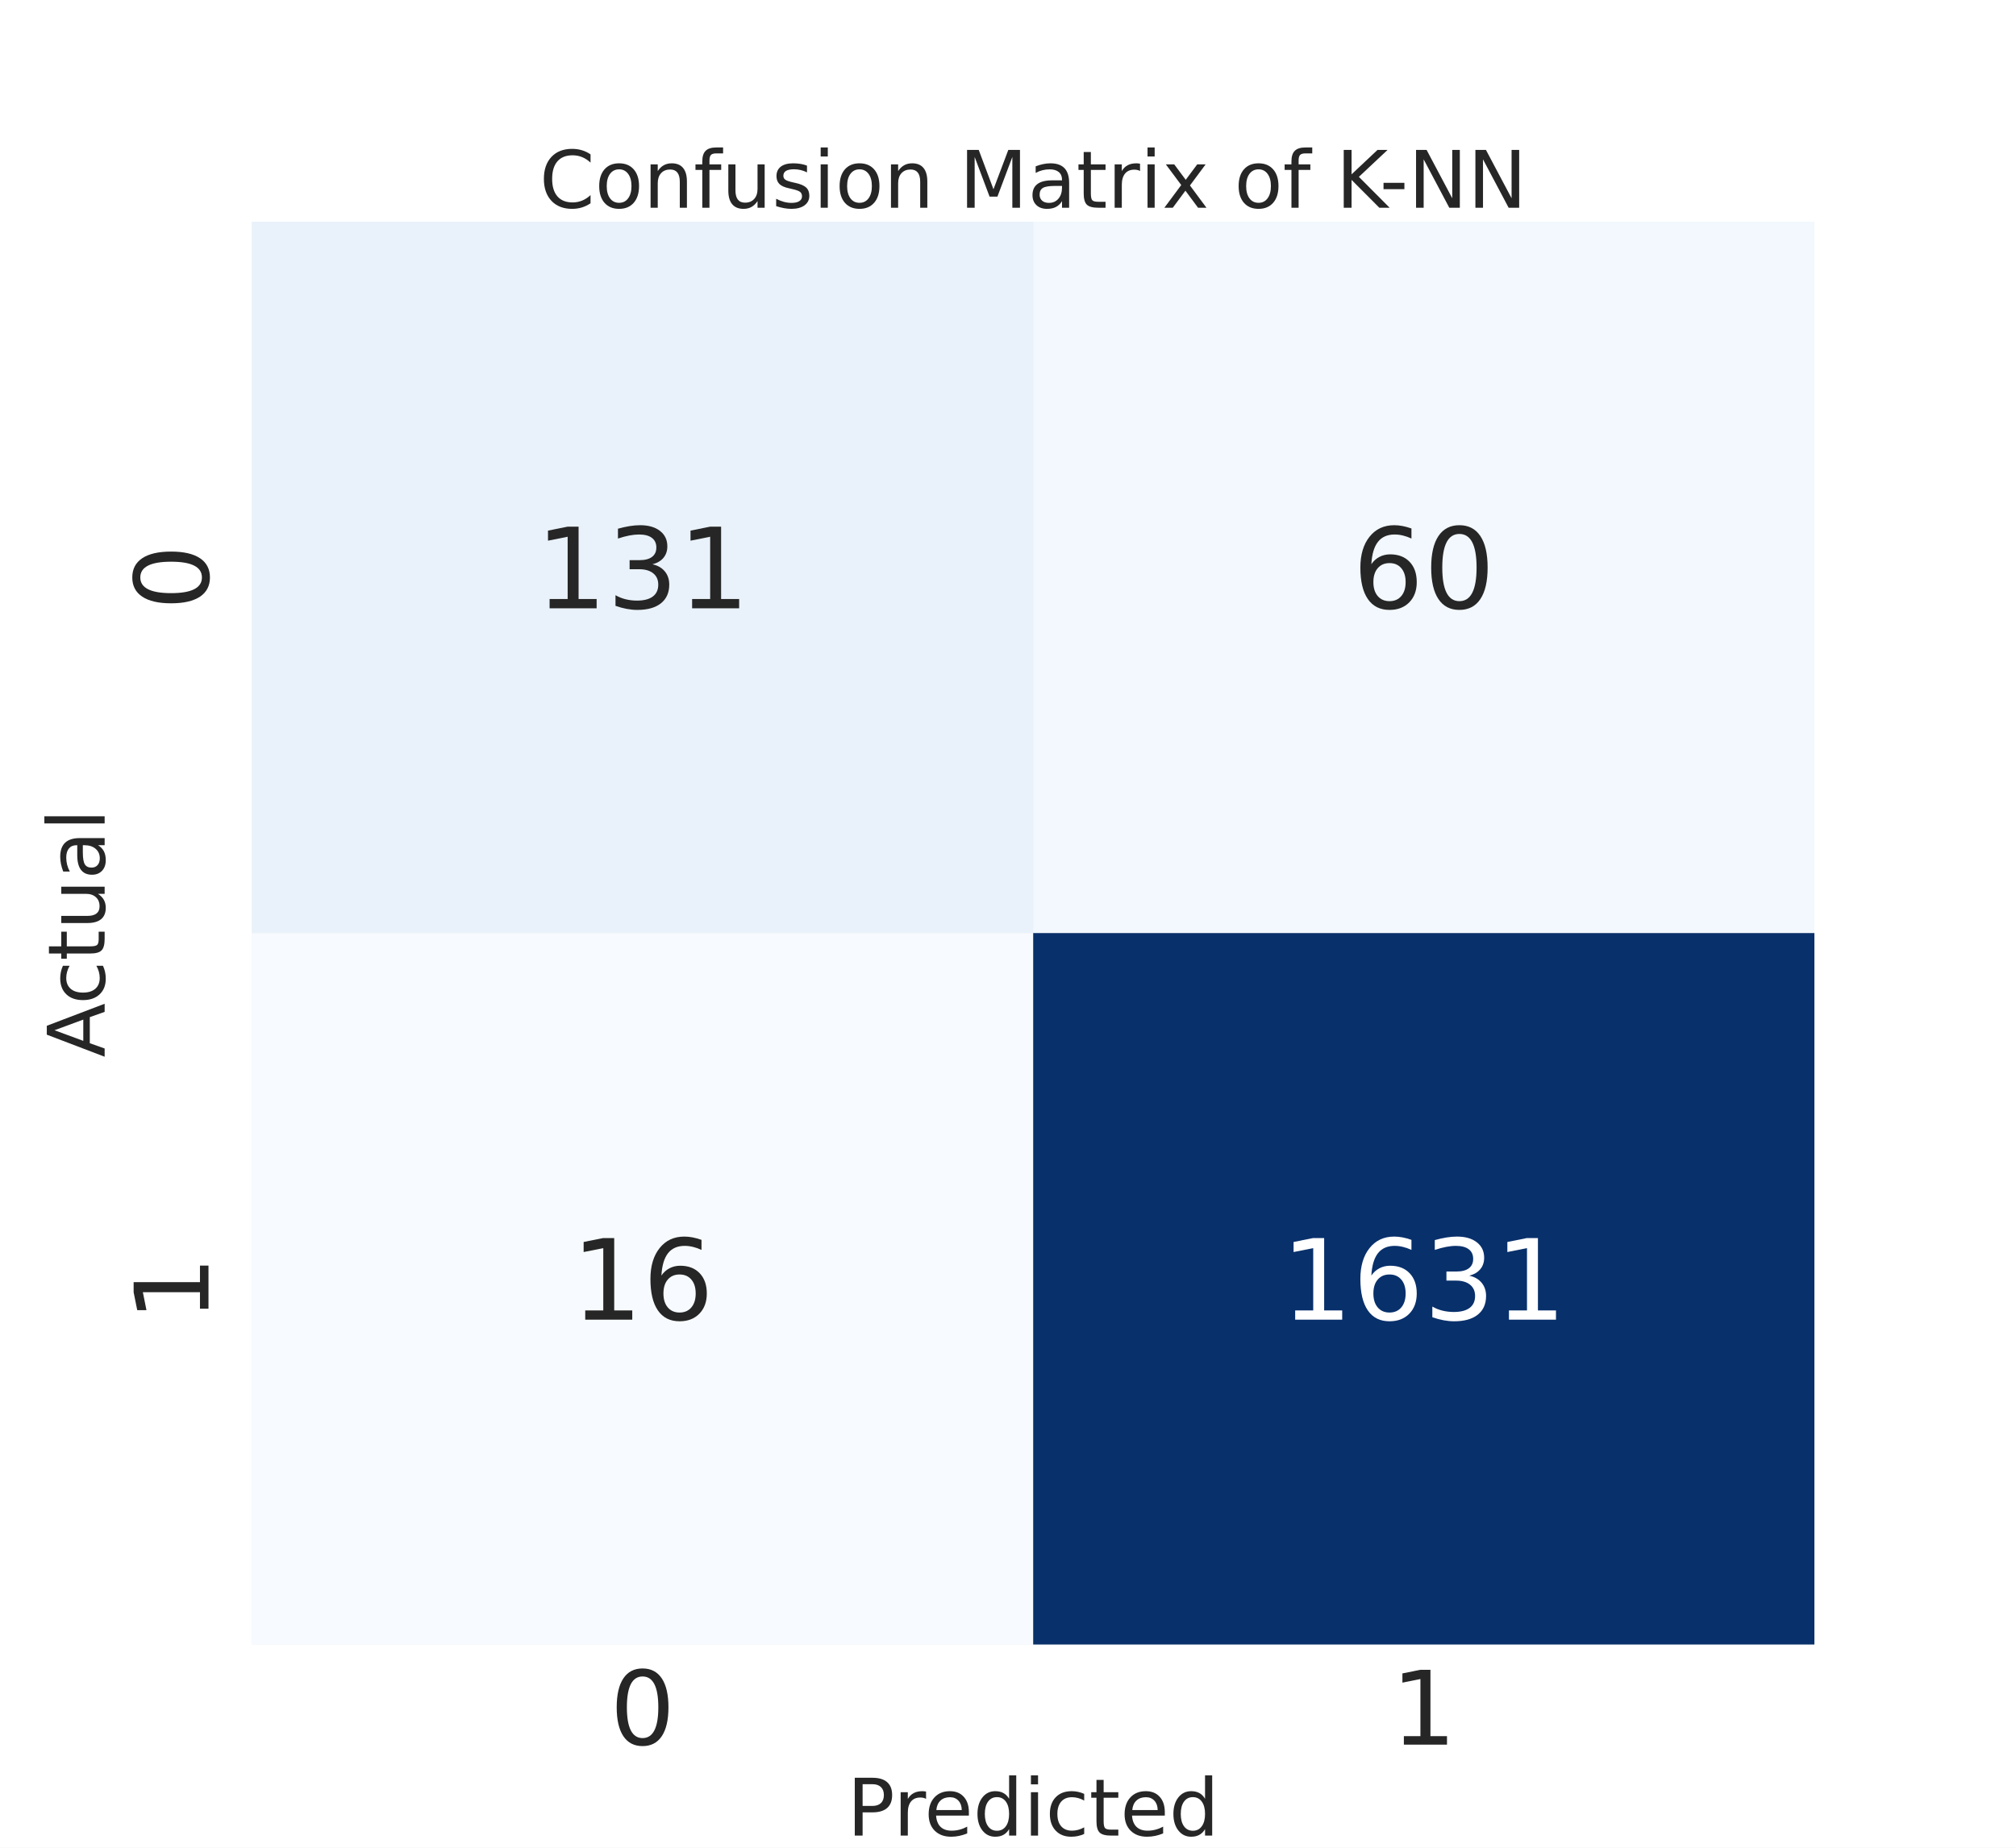
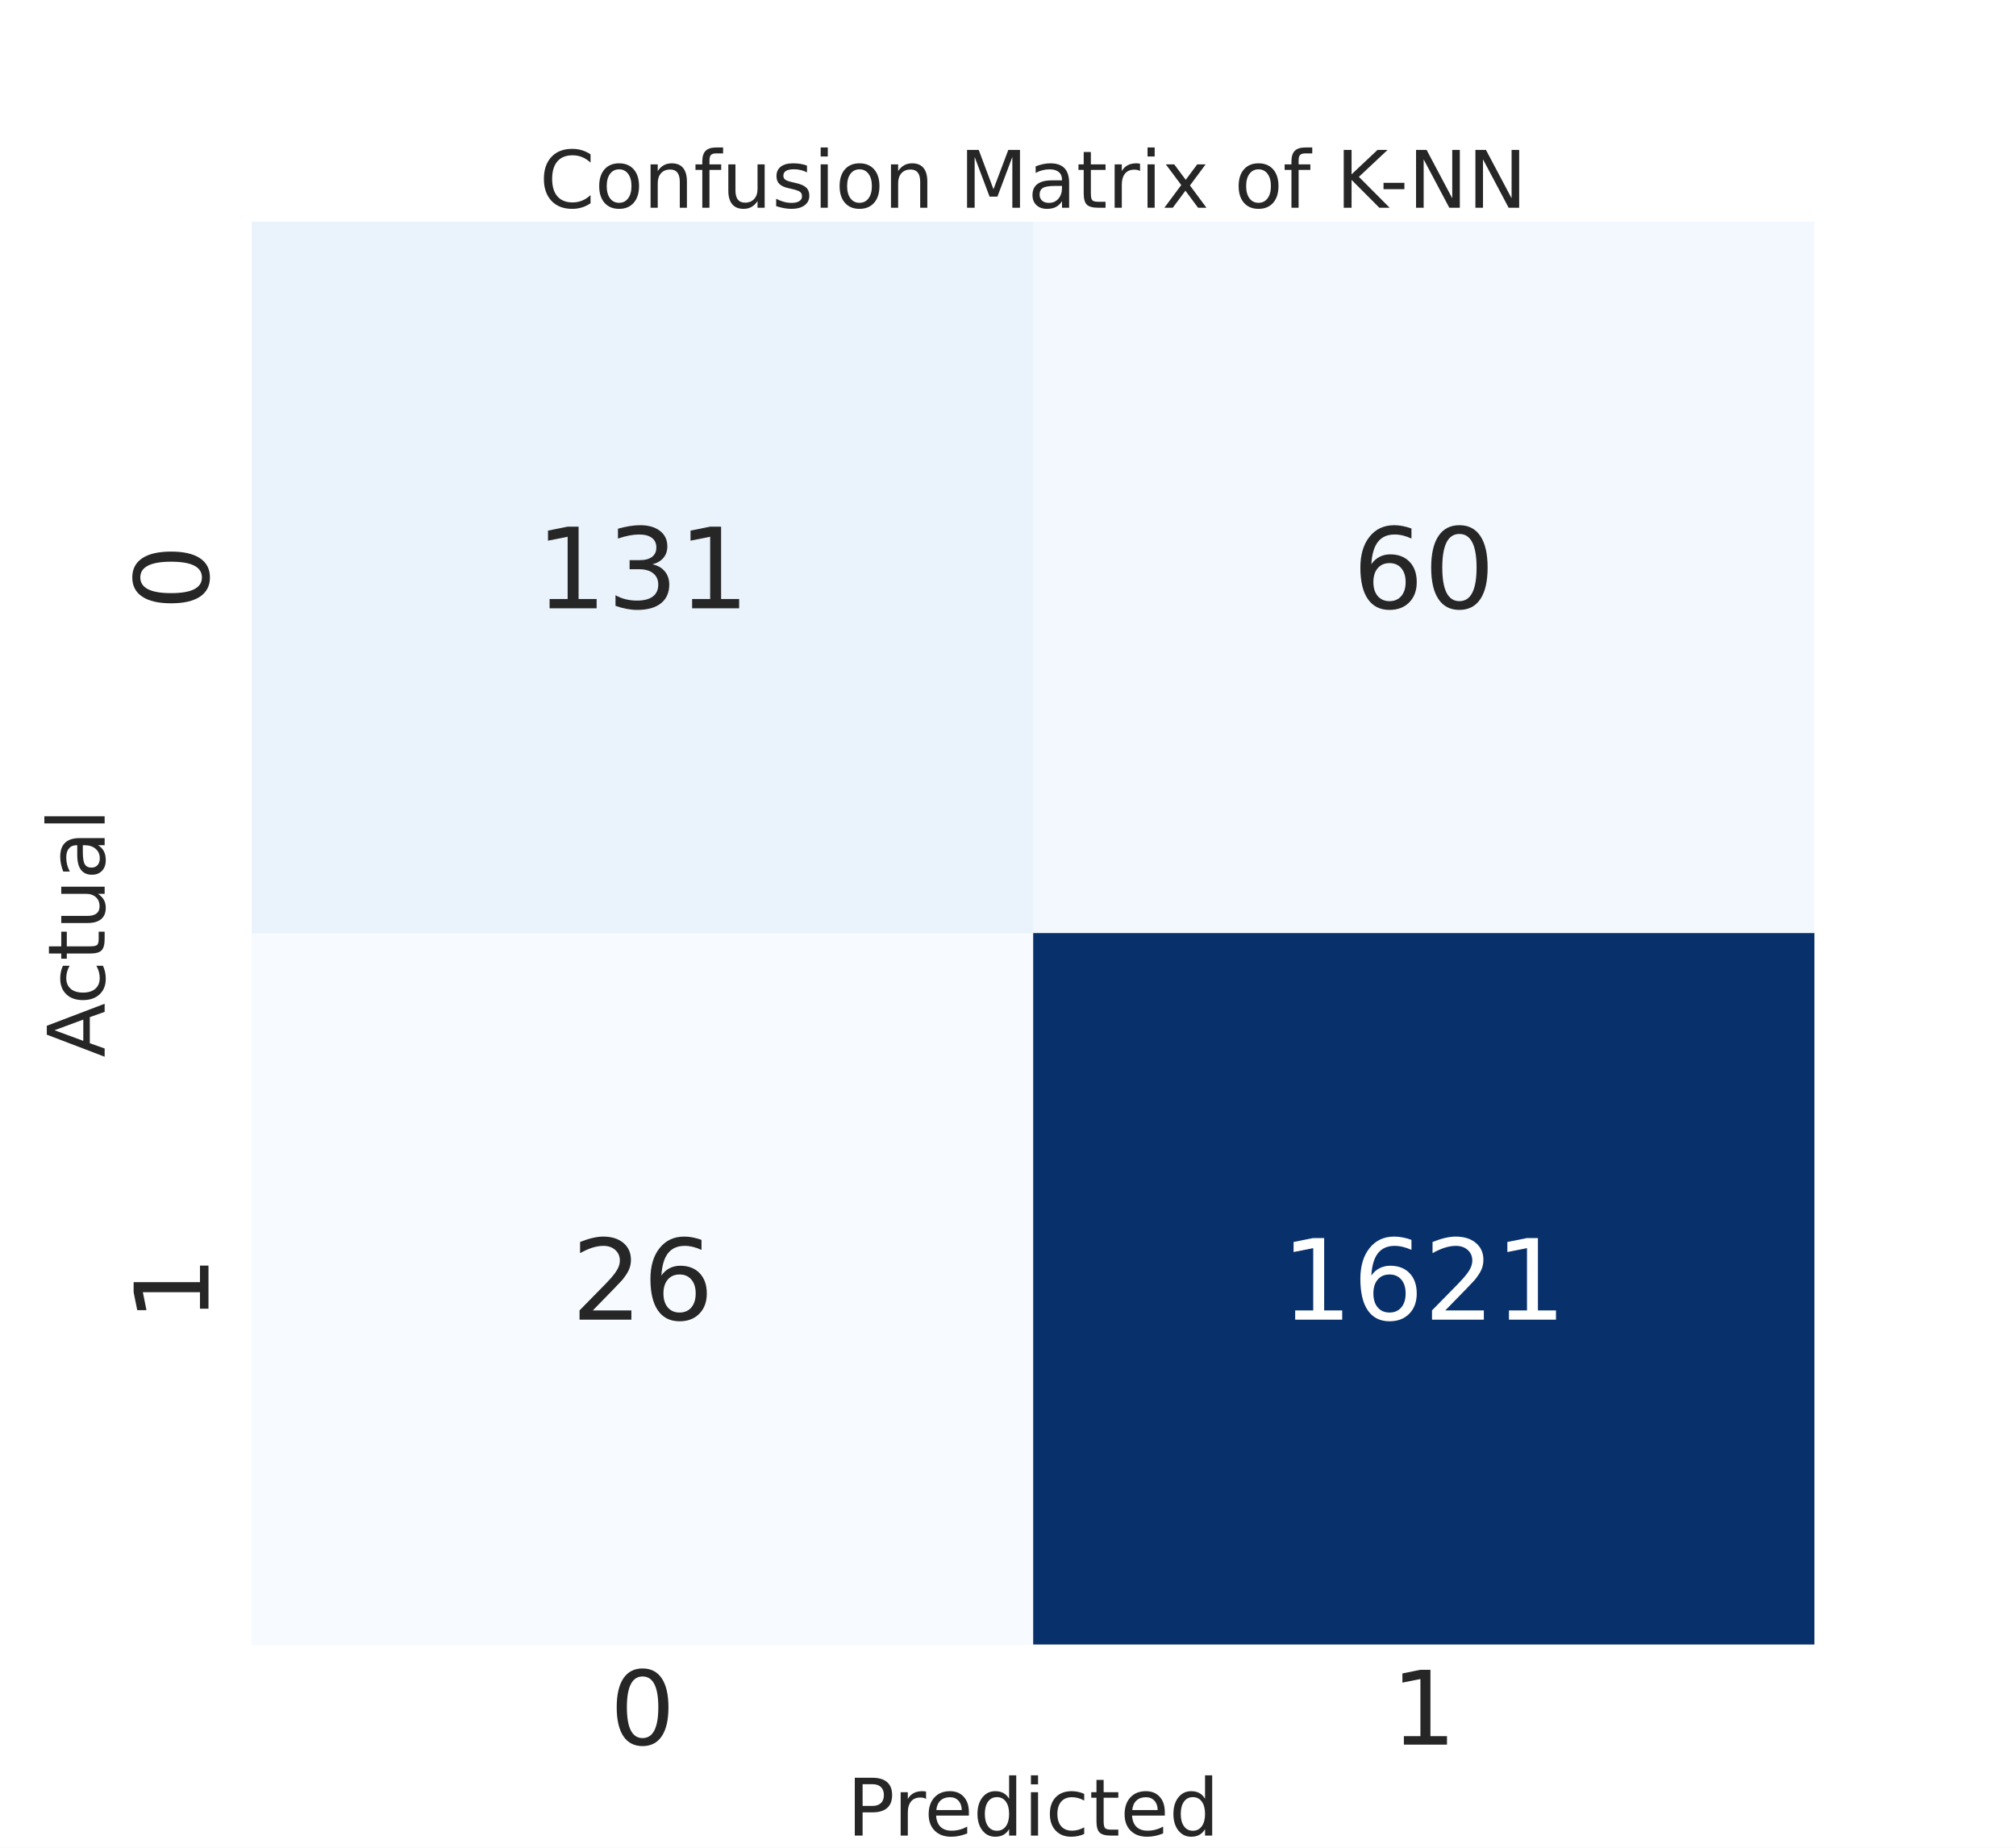
<svg xmlns="http://www.w3.org/2000/svg" xmlns:xlink="http://www.w3.org/1999/xlink" width="864pt" height="792pt" viewBox="0 0 864 792" version="1.1">
  <defs>
    <style type="text/css">*{stroke-linejoin: round; stroke-linecap: butt}</style>
  </defs>
  <g id="figure_1">
    <g id="patch_1">
      <path d="M 0 792  L 864 792  L 864 0  L 0 0  z " style="fill: #ffffff" />
    </g>
    <g id="axes_1">
      <g id="patch_2">
        <path d="M 108 704.88  L 777.6 704.88  L 777.6 95.04  L 108 95.04  z " style="fill: #eaeaf2" />
      </g>
      <g id="matplotlib.axis_1">
        <g id="xtick_1">
          <g id="text_1">
            <g style="fill: #262626" transform="translate(261.4025 747.8131) scale(0.44 -0.44)">
              <defs>
                <path id="DejaVuSans-30" d="M 2034 4250  Q 1547 4250 1301 3770  Q 1056 3291 1056 2328  Q 1056 1369 1301 889  Q 1547 409 2034 409  Q 2525 409 2770 889  Q 3016 1369 3016 2328  Q 3016 3291 2770 3770  Q 2525 4250 2034 4250  z M 2034 4750  Q 2819 4750 3233 4129  Q 3647 3509 3647 2328  Q 3647 1150 3233 529  Q 2819 -91 2034 -91  Q 1250 -91 836 529  Q 422 1150 422 2328  Q 422 3509 836 4129  Q 1250 4750 2034 4750  z " transform="scale(0.015625)" />
              </defs>
              <use xlink:href="#DejaVuSans-30" />
            </g>
          </g>
        </g>
        <g id="xtick_2">
          <g id="text_2">
            <g style="fill: #262626" transform="translate(596.2025 747.8131) scale(0.44 -0.44)">
              <defs>
                <path id="DejaVuSans-31" d="M 794 531  L 1825 531  L 1825 4091  L 703 3866  L 703 4441  L 1819 4666  L 2450 4666  L 2450 531  L 3481 531  L 3481 0  L 794 0  L 794 531  z " transform="scale(0.015625)" />
              </defs>
              <use xlink:href="#DejaVuSans-31" />
            </g>
          </g>
        </g>
        <g id="text_3">
          <g style="fill: #262626" transform="translate(363.0009 786.7984) scale(0.34 -0.34)">
            <defs>
              <path id="DejaVuSans-50" d="M 1259 4147  L 1259 2394  L 2053 2394  Q 2494 2394 2734 2622  Q 2975 2850 2975 3272  Q 2975 3691 2734 3919  Q 2494 4147 2053 4147  L 1259 4147  z M 628 4666  L 2053 4666  Q 2838 4666 3239 4311  Q 3641 3956 3641 3272  Q 3641 2581 3239 2228  Q 2838 1875 2053 1875  L 1259 1875  L 1259 0  L 628 0  L 628 4666  z " transform="scale(0.015625)" />
              <path id="DejaVuSans-72" d="M 2631 2963  Q 2534 3019 2420 3045  Q 2306 3072 2169 3072  Q 1681 3072 1420 2755  Q 1159 2438 1159 1844  L 1159 0  L 581 0  L 581 3500  L 1159 3500  L 1159 2956  Q 1341 3275 1631 3429  Q 1922 3584 2338 3584  Q 2397 3584 2469 3576  Q 2541 3569 2628 3553  L 2631 2963  z " transform="scale(0.015625)" />
              <path id="DejaVuSans-65" d="M 3597 1894  L 3597 1613  L 953 1613  Q 991 1019 1311 708  Q 1631 397 2203 397  Q 2534 397 2845 478  Q 3156 559 3463 722  L 3463 178  Q 3153 47 2828 -22  Q 2503 -91 2169 -91  Q 1331 -91 842 396  Q 353 884 353 1716  Q 353 2575 817 3079  Q 1281 3584 2069 3584  Q 2775 3584 3186 3129  Q 3597 2675 3597 1894  z M 3022 2063  Q 3016 2534 2758 2815  Q 2500 3097 2075 3097  Q 1594 3097 1305 2825  Q 1016 2553 972 2059  L 3022 2063  z " transform="scale(0.015625)" />
              <path id="DejaVuSans-64" d="M 2906 2969  L 2906 4863  L 3481 4863  L 3481 0  L 2906 0  L 2906 525  Q 2725 213 2448 61  Q 2172 -91 1784 -91  Q 1150 -91 751 415  Q 353 922 353 1747  Q 353 2572 751 3078  Q 1150 3584 1784 3584  Q 2172 3584 2448 3432  Q 2725 3281 2906 2969  z M 947 1747  Q 947 1113 1208 752  Q 1469 391 1925 391  Q 2381 391 2643 752  Q 2906 1113 2906 1747  Q 2906 2381 2643 2742  Q 2381 3103 1925 3103  Q 1469 3103 1208 2742  Q 947 2381 947 1747  z " transform="scale(0.015625)" />
              <path id="DejaVuSans-69" d="M 603 3500  L 1178 3500  L 1178 0  L 603 0  L 603 3500  z M 603 4863  L 1178 4863  L 1178 4134  L 603 4134  L 603 4863  z " transform="scale(0.015625)" />
              <path id="DejaVuSans-63" d="M 3122 3366  L 3122 2828  Q 2878 2963 2633 3030  Q 2388 3097 2138 3097  Q 1578 3097 1268 2742  Q 959 2388 959 1747  Q 959 1106 1268 751  Q 1578 397 2138 397  Q 2388 397 2633 464  Q 2878 531 3122 666  L 3122 134  Q 2881 22 2623 -34  Q 2366 -91 2075 -91  Q 1284 -91 818 406  Q 353 903 353 1747  Q 353 2603 823 3093  Q 1294 3584 2113 3584  Q 2378 3584 2631 3529  Q 2884 3475 3122 3366  z " transform="scale(0.015625)" />
              <path id="DejaVuSans-74" d="M 1172 4494  L 1172 3500  L 2356 3500  L 2356 3053  L 1172 3053  L 1172 1153  Q 1172 725 1289 603  Q 1406 481 1766 481  L 2356 481  L 2356 0  L 1766 0  Q 1100 0 847 248  Q 594 497 594 1153  L 594 3053  L 172 3053  L 172 3500  L 594 3500  L 594 4494  L 1172 4494  z " transform="scale(0.015625)" />
            </defs>
            <use xlink:href="#DejaVuSans-50" />
            <use xlink:href="#DejaVuSans-72" x="58.553" />
            <use xlink:href="#DejaVuSans-65" x="97.416" />
            <use xlink:href="#DejaVuSans-64" x="158.939" />
            <use xlink:href="#DejaVuSans-69" x="222.416" />
            <use xlink:href="#DejaVuSans-63" x="250.199" />
            <use xlink:href="#DejaVuSans-74" x="305.18" />
            <use xlink:href="#DejaVuSans-65" x="344.389" />
            <use xlink:href="#DejaVuSans-64" x="405.912" />
          </g>
        </g>
      </g>
      <g id="matplotlib.axis_2">
        <g id="ytick_1">
          <g id="text_4">
            <g style="fill: #262626" transform="translate(89.34937 261.4975) rotate(-90) scale(0.44 -0.44)">
              <use xlink:href="#DejaVuSans-30" />
            </g>
          </g>
        </g>
        <g id="ytick_2">
          <g id="text_5">
            <g style="fill: #262626" transform="translate(89.34937 566.4175) rotate(-90) scale(0.44 -0.44)">
              <use xlink:href="#DejaVuSans-31" />
            </g>
          </g>
        </g>
        <g id="text_6">
          <g style="fill: #262626" transform="translate(44.84531 453.2178) rotate(-90) scale(0.34 -0.34)">
            <defs>
              <path id="DejaVuSans-41" d="M 2188 4044  L 1331 1722  L 3047 1722  L 2188 4044  z M 1831 4666  L 2547 4666  L 4325 0  L 3669 0  L 3244 1197  L 1141 1197  L 716 0  L 50 0  L 1831 4666  z " transform="scale(0.015625)" />
              <path id="DejaVuSans-75" d="M 544 1381  L 544 3500  L 1119 3500  L 1119 1403  Q 1119 906 1312 657  Q 1506 409 1894 409  Q 2359 409 2629 706  Q 2900 1003 2900 1516  L 2900 3500  L 3475 3500  L 3475 0  L 2900 0  L 2900 538  Q 2691 219 2414 64  Q 2138 -91 1772 -91  Q 1169 -91 856 284  Q 544 659 544 1381  z M 1991 3584  L 1991 3584  z " transform="scale(0.015625)" />
              <path id="DejaVuSans-61" d="M 2194 1759  Q 1497 1759 1228 1600  Q 959 1441 959 1056  Q 959 750 1161 570  Q 1363 391 1709 391  Q 2188 391 2477 730  Q 2766 1069 2766 1631  L 2766 1759  L 2194 1759  z M 3341 1997  L 3341 0  L 2766 0  L 2766 531  Q 2569 213 2275 61  Q 1981 -91 1556 -91  Q 1019 -91 701 211  Q 384 513 384 1019  Q 384 1609 779 1909  Q 1175 2209 1959 2209  L 2766 2209  L 2766 2266  Q 2766 2663 2505 2880  Q 2244 3097 1772 3097  Q 1472 3097 1187 3025  Q 903 2953 641 2809  L 641 3341  Q 956 3463 1253 3523  Q 1550 3584 1831 3584  Q 2591 3584 2966 3190  Q 3341 2797 3341 1997  z " transform="scale(0.015625)" />
              <path id="DejaVuSans-6c" d="M 603 4863  L 1178 4863  L 1178 0  L 603 0  L 603 4863  z " transform="scale(0.015625)" />
            </defs>
            <use xlink:href="#DejaVuSans-41" />
            <use xlink:href="#DejaVuSans-63" x="66.658" />
            <use xlink:href="#DejaVuSans-74" x="121.639" />
            <use xlink:href="#DejaVuSans-75" x="160.848" />
            <use xlink:href="#DejaVuSans-61" x="224.227" />
            <use xlink:href="#DejaVuSans-6c" x="285.506" />
          </g>
        </g>
      </g>
      <g id="QuadMesh_1">
-         <path d="M 108 95.04  L 442.8 95.04  L 442.8 399.96  L 108 399.96  L 108 95.04  " clip-path="url(#p004dff3951)" style="fill: #e9f2fa" />
-         <path d="M 442.8 95.04  L 777.6 95.04  L 777.6 399.96  L 442.8 399.96  L 442.8 95.04  " clip-path="url(#p004dff3951)" style="fill: #f2f8fd" />
-         <path d="M 108 399.96  L 442.8 399.96  L 442.8 704.88  L 108 704.88  L 108 399.96  " clip-path="url(#p004dff3951)" style="fill: #f7fbff" />
-         <path d="M 442.8 399.96  L 777.6 399.96  L 777.6 704.88  L 442.8 704.88  L 442.8 399.96  " clip-path="url(#p004dff3951)" style="fill: #08306b" />
+         <path d="M 108 95.04  L 442.8 95.04  L 442.8 399.96  L 108 399.96  L 108 95.04  " clip-path="url(#p5db33f36a7)" style="fill: #eaf3fb" />
+         <path d="M 442.8 95.04  L 777.6 95.04  L 777.6 399.96  L 442.8 399.96  L 442.8 95.04  " clip-path="url(#p5db33f36a7)" style="fill: #f3f8fe" />
+         <path d="M 108 399.96  L 442.8 399.96  L 442.8 704.88  L 108 704.88  L 108 399.96  " clip-path="url(#p5db33f36a7)" style="fill: #f7fbff" />
+         <path d="M 442.8 399.96  L 777.6 399.96  L 777.6 704.88  L 442.8 704.88  L 442.8 399.96  " clip-path="url(#p5db33f36a7)" style="fill: #08306b" />
      </g>
      <g id="text_7">
        <g style="fill: #262626" transform="translate(229.59 260.745) scale(0.48 -0.48)">
          <defs>
            <path id="DejaVuSans-33" d="M 2597 2516  Q 3050 2419 3304 2112  Q 3559 1806 3559 1356  Q 3559 666 3084 287  Q 2609 -91 1734 -91  Q 1441 -91 1130 -33  Q 819 25 488 141  L 488 750  Q 750 597 1062 519  Q 1375 441 1716 441  Q 2309 441 2620 675  Q 2931 909 2931 1356  Q 2931 1769 2642 2001  Q 2353 2234 1838 2234  L 1294 2234  L 1294 2753  L 1863 2753  Q 2328 2753 2575 2939  Q 2822 3125 2822 3475  Q 2822 3834 2567 4026  Q 2313 4219 1838 4219  Q 1578 4219 1281 4162  Q 984 4106 628 3988  L 628 4550  Q 988 4650 1302 4700  Q 1616 4750 1894 4750  Q 2613 4750 3031 4423  Q 3450 4097 3450 3541  Q 3450 3153 3228 2886  Q 3006 2619 2597 2516  z " transform="scale(0.015625)" />
          </defs>
          <use xlink:href="#DejaVuSans-31" />
          <use xlink:href="#DejaVuSans-33" x="63.623" />
          <use xlink:href="#DejaVuSans-31" x="127.246" />
        </g>
      </g>
      <g id="text_8">
        <g style="fill: #262626" transform="translate(579.66 260.745) scale(0.48 -0.48)">
          <defs>
            <path id="DejaVuSans-36" d="M 2113 2584  Q 1688 2584 1439 2293  Q 1191 2003 1191 1497  Q 1191 994 1439 701  Q 1688 409 2113 409  Q 2538 409 2786 701  Q 3034 994 3034 1497  Q 3034 2003 2786 2293  Q 2538 2584 2113 2584  z M 3366 4563  L 3366 3988  Q 3128 4100 2886 4159  Q 2644 4219 2406 4219  Q 1781 4219 1451 3797  Q 1122 3375 1075 2522  Q 1259 2794 1537 2939  Q 1816 3084 2150 3084  Q 2853 3084 3261 2657  Q 3669 2231 3669 1497  Q 3669 778 3244 343  Q 2819 -91 2113 -91  Q 1303 -91 875 529  Q 447 1150 447 2328  Q 447 3434 972 4092  Q 1497 4750 2381 4750  Q 2619 4750 2861 4703  Q 3103 4656 3366 4563  z " transform="scale(0.015625)" />
          </defs>
          <use xlink:href="#DejaVuSans-36" />
          <use xlink:href="#DejaVuSans-30" x="63.623" />
        </g>
      </g>
      <g id="text_9">
        <g style="fill: #262626" transform="translate(244.86 565.665) scale(0.48 -0.48)">
-           <use xlink:href="#DejaVuSans-31" />
+           <defs>
+             <path id="DejaVuSans-32" d="M 1228 531  L 3431 531  L 3431 0  L 469 0  L 469 531  Q 828 903 1448 1529  Q 2069 2156 2228 2338  Q 2531 2678 2651 2914  Q 2772 3150 2772 3378  Q 2772 3750 2511 3984  Q 2250 4219 1831 4219  Q 1534 4219 1204 4116  Q 875 4013 500 3803  L 500 4441  Q 881 4594 1212 4672  Q 1544 4750 1819 4750  Q 2544 4750 2975 4387  Q 3406 4025 3406 3419  Q 3406 3131 3298 2873  Q 3191 2616 2906 2266  Q 2828 2175 2409 1742  Q 1991 1309 1228 531  z " transform="scale(0.015625)" />
+           </defs>
+           <use xlink:href="#DejaVuSans-32" />
          <use xlink:href="#DejaVuSans-36" x="63.623" />
        </g>
      </g>
      <g id="text_10">
        <g style="fill: #ffffff" transform="translate(549.12 565.665) scale(0.48 -0.48)">
          <use xlink:href="#DejaVuSans-31" />
          <use xlink:href="#DejaVuSans-36" x="63.623" />
-           <use xlink:href="#DejaVuSans-33" x="127.246" />
+           <use xlink:href="#DejaVuSans-32" x="127.246" />
          <use xlink:href="#DejaVuSans-31" x="190.869" />
        </g>
      </g>
      <g id="text_11">
        <g style="fill: #262626" transform="translate(231.1898 89.04) scale(0.34 -0.34)">
          <defs>
            <path id="DejaVuSans-43" d="M 4122 4306  L 4122 3641  Q 3803 3938 3442 4084  Q 3081 4231 2675 4231  Q 1875 4231 1450 3742  Q 1025 3253 1025 2328  Q 1025 1406 1450 917  Q 1875 428 2675 428  Q 3081 428 3442 575  Q 3803 722 4122 1019  L 4122 359  Q 3791 134 3420 21  Q 3050 -91 2638 -91  Q 1578 -91 968 557  Q 359 1206 359 2328  Q 359 3453 968 4101  Q 1578 4750 2638 4750  Q 3056 4750 3426 4639  Q 3797 4528 4122 4306  z " transform="scale(0.015625)" />
            <path id="DejaVuSans-6f" d="M 1959 3097  Q 1497 3097 1228 2736  Q 959 2375 959 1747  Q 959 1119 1226 758  Q 1494 397 1959 397  Q 2419 397 2687 759  Q 2956 1122 2956 1747  Q 2956 2369 2687 2733  Q 2419 3097 1959 3097  z M 1959 3584  Q 2709 3584 3137 3096  Q 3566 2609 3566 1747  Q 3566 888 3137 398  Q 2709 -91 1959 -91  Q 1206 -91 779 398  Q 353 888 353 1747  Q 353 2609 779 3096  Q 1206 3584 1959 3584  z " transform="scale(0.015625)" />
            <path id="DejaVuSans-6e" d="M 3513 2113  L 3513 0  L 2938 0  L 2938 2094  Q 2938 2591 2744 2837  Q 2550 3084 2163 3084  Q 1697 3084 1428 2787  Q 1159 2491 1159 1978  L 1159 0  L 581 0  L 581 3500  L 1159 3500  L 1159 2956  Q 1366 3272 1645 3428  Q 1925 3584 2291 3584  Q 2894 3584 3203 3211  Q 3513 2838 3513 2113  z " transform="scale(0.015625)" />
            <path id="DejaVuSans-66" d="M 2375 4863  L 2375 4384  L 1825 4384  Q 1516 4384 1395 4259  Q 1275 4134 1275 3809  L 1275 3500  L 2222 3500  L 2222 3053  L 1275 3053  L 1275 0  L 697 0  L 697 3053  L 147 3053  L 147 3500  L 697 3500  L 697 3744  Q 697 4328 969 4595  Q 1241 4863 1831 4863  L 2375 4863  z " transform="scale(0.015625)" />
            <path id="DejaVuSans-73" d="M 2834 3397  L 2834 2853  Q 2591 2978 2328 3040  Q 2066 3103 1784 3103  Q 1356 3103 1142 2972  Q 928 2841 928 2578  Q 928 2378 1081 2264  Q 1234 2150 1697 2047  L 1894 2003  Q 2506 1872 2764 1633  Q 3022 1394 3022 966  Q 3022 478 2636 193  Q 2250 -91 1575 -91  Q 1294 -91 989 -36  Q 684 19 347 128  L 347 722  Q 666 556 975 473  Q 1284 391 1588 391  Q 1994 391 2212 530  Q 2431 669 2431 922  Q 2431 1156 2273 1281  Q 2116 1406 1581 1522  L 1381 1569  Q 847 1681 609 1914  Q 372 2147 372 2553  Q 372 3047 722 3315  Q 1072 3584 1716 3584  Q 2034 3584 2315 3537  Q 2597 3491 2834 3397  z " transform="scale(0.015625)" />
            <path id="DejaVuSans-20" transform="scale(0.015625)" />
            <path id="DejaVuSans-4d" d="M 628 4666  L 1569 4666  L 2759 1491  L 3956 4666  L 4897 4666  L 4897 0  L 4281 0  L 4281 4097  L 3078 897  L 2444 897  L 1241 4097  L 1241 0  L 628 0  L 628 4666  z " transform="scale(0.015625)" />
            <path id="DejaVuSans-78" d="M 3513 3500  L 2247 1797  L 3578 0  L 2900 0  L 1881 1375  L 863 0  L 184 0  L 1544 1831  L 300 3500  L 978 3500  L 1906 2253  L 2834 3500  L 3513 3500  z " transform="scale(0.015625)" />
            <path id="DejaVuSans-4b" d="M 628 4666  L 1259 4666  L 1259 2694  L 3353 4666  L 4166 4666  L 1850 2491  L 4331 0  L 3500 0  L 1259 2247  L 1259 0  L 628 0  L 628 4666  z " transform="scale(0.015625)" />
            <path id="DejaVuSans-2d" d="M 313 2009  L 1997 2009  L 1997 1497  L 313 1497  L 313 2009  z " transform="scale(0.015625)" />
            <path id="DejaVuSans-4e" d="M 628 4666  L 1478 4666  L 3547 763  L 3547 4666  L 4159 4666  L 4159 0  L 3309 0  L 1241 3903  L 1241 0  L 628 0  L 628 4666  z " transform="scale(0.015625)" />
          </defs>
          <use xlink:href="#DejaVuSans-43" />
          <use xlink:href="#DejaVuSans-6f" x="69.824" />
          <use xlink:href="#DejaVuSans-6e" x="131.006" />
          <use xlink:href="#DejaVuSans-66" x="194.385" />
          <use xlink:href="#DejaVuSans-75" x="229.59" />
          <use xlink:href="#DejaVuSans-73" x="292.969" />
          <use xlink:href="#DejaVuSans-69" x="345.068" />
          <use xlink:href="#DejaVuSans-6f" x="372.852" />
          <use xlink:href="#DejaVuSans-6e" x="434.033" />
          <use xlink:href="#DejaVuSans-20" x="497.412" />
          <use xlink:href="#DejaVuSans-4d" x="529.199" />
          <use xlink:href="#DejaVuSans-61" x="615.479" />
          <use xlink:href="#DejaVuSans-74" x="676.758" />
          <use xlink:href="#DejaVuSans-72" x="715.967" />
          <use xlink:href="#DejaVuSans-69" x="757.08" />
          <use xlink:href="#DejaVuSans-78" x="784.863" />
          <use xlink:href="#DejaVuSans-20" x="844.043" />
          <use xlink:href="#DejaVuSans-6f" x="875.83" />
          <use xlink:href="#DejaVuSans-66" x="937.012" />
          <use xlink:href="#DejaVuSans-20" x="972.217" />
          <use xlink:href="#DejaVuSans-4b" x="1004.004" />
          <use xlink:href="#DejaVuSans-2d" x="1059.08" />
          <use xlink:href="#DejaVuSans-4e" x="1095.164" />
          <use xlink:href="#DejaVuSans-4e" x="1169.969" />
        </g>
      </g>
    </g>
  </g>
  <defs>
-     <clipPath id="p004dff3951">
+     <clipPath id="p5db33f36a7">
      <rect x="108" y="95.04" width="669.6" height="609.84" />
    </clipPath>
  </defs>
</svg>
